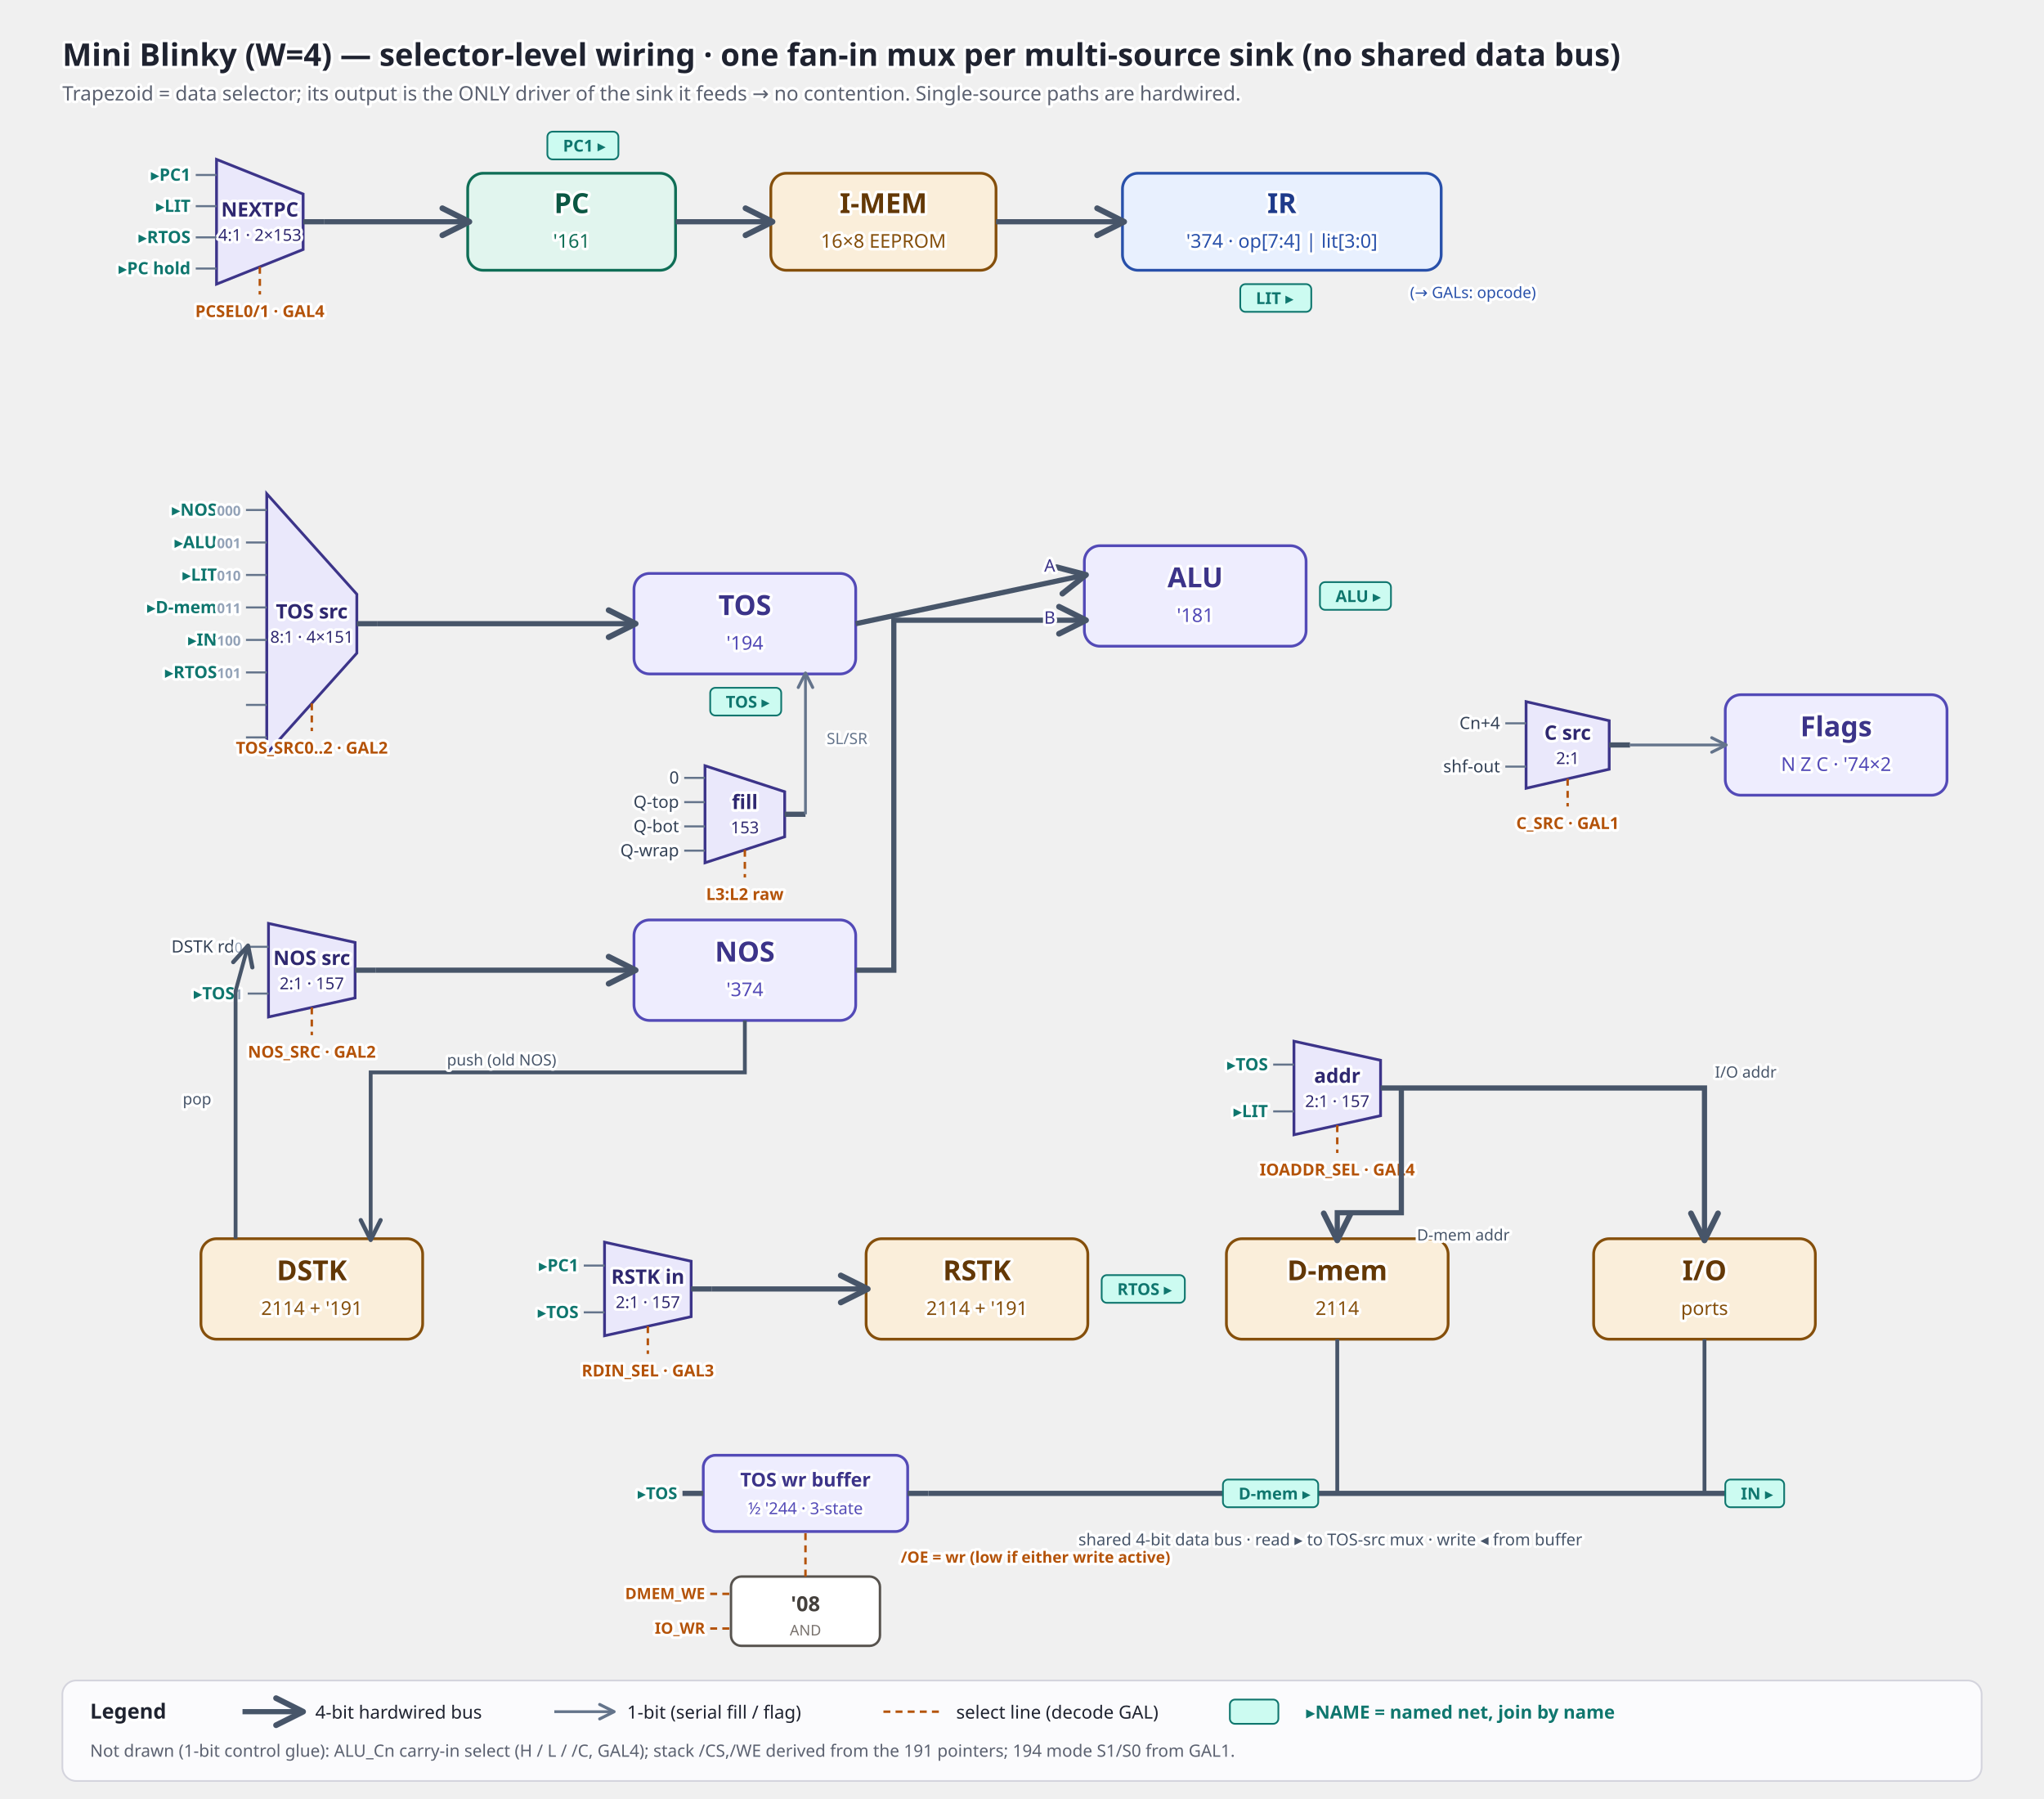
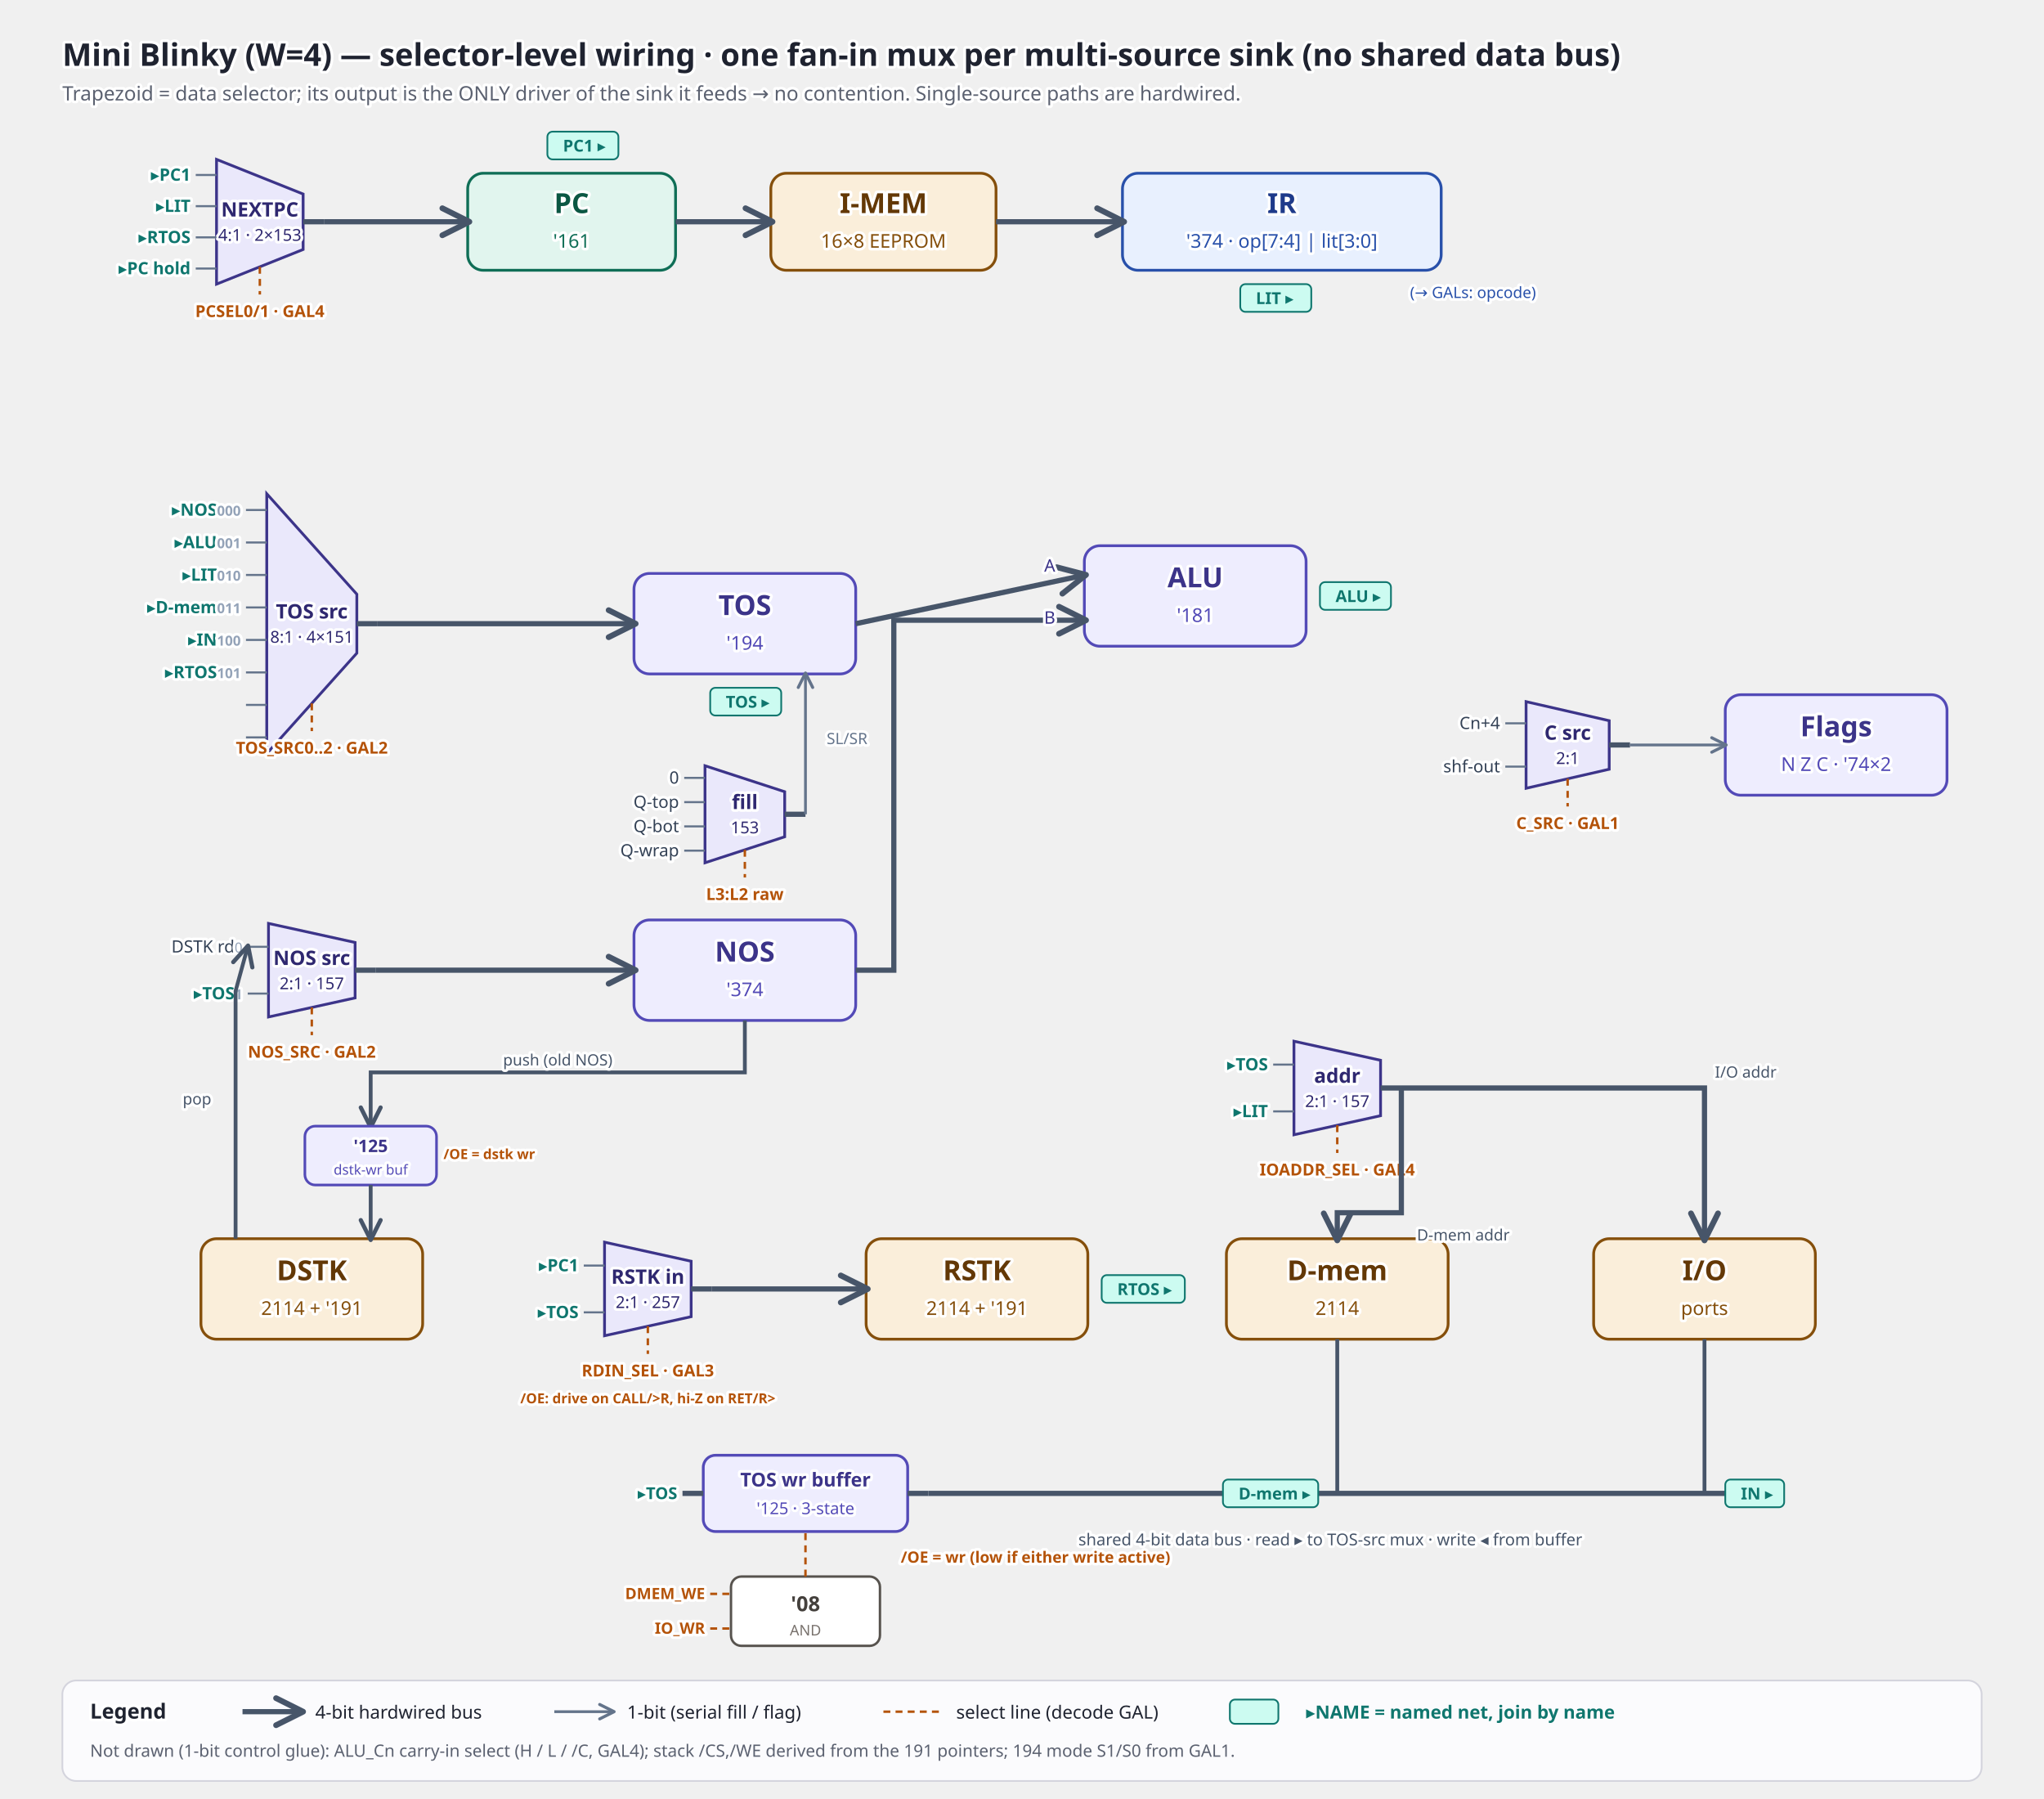
<svg xmlns="http://www.w3.org/2000/svg" viewBox="0 0 1180 1038" font-family="'Segoe UI',system-ui,sans-serif">
  <defs>
    <marker id="ah" viewBox="0 0 10 10" refX="8.5" refY="5" markerWidth="6.5" markerHeight="6.5" orient="auto-start-reverse">
      <path d="M1 1 L9 5 L1 9" fill="none" stroke="context-stroke" stroke-width="1.7" stroke-linecap="round" stroke-linejoin="round" />
    </marker>
  </defs>
  <text x="36" y="38" text-anchor="start" font-family="'Segoe UI',system-ui,sans-serif" font-size="18" font-weight="700" fill="#1f2330" paint-order="stroke" stroke="#ffffff" stroke-width="3.2" stroke-linejoin="round">Mini Blinky (W=4) — selector-level wiring · one fan-in mux per multi-source sink (no shared data bus)</text>
  <text x="36" y="58" text-anchor="start" font-family="'Segoe UI',system-ui,sans-serif" font-size="11.5" font-weight="400" fill="#5b6170" paint-order="stroke" stroke="#ffffff" stroke-width="3.2" stroke-linejoin="round">Trapezoid = data selector; its output is the ONLY driver of the sink it feeds → no contention. Single-source paths are hardwired.</text>
  <polygon points="125,92 175,112 175,144 125,164" fill="#eae8fb" stroke="#3c3489" stroke-width="1.6" />
  <text x="150" y="125" text-anchor="middle" font-family="'Segoe UI',system-ui,sans-serif" font-size="11.5" font-weight="700" fill="#2f2870" paint-order="stroke" stroke="#ffffff" stroke-width="3.2" stroke-linejoin="round">NEXTPC</text>
  <text x="150" y="139" text-anchor="middle" font-family="'Segoe UI',system-ui,sans-serif" font-size="9.5" font-weight="400" fill="#2f2870" paint-order="stroke" stroke="#ffffff" stroke-width="3.2" stroke-linejoin="round">4:1 · 2×153</text>
  <line x1="113" y1="101" x2="125" y2="101" stroke="#64748b" stroke-width="1.2" />
  <text x="110" y="104.3" text-anchor="end" font-family="'Segoe UI',system-ui,sans-serif" font-size="9.8" font-weight="600" fill="#0f766e" paint-order="stroke" stroke="#ffffff" stroke-width="3.2" stroke-linejoin="round">▸PC1</text>
  <line x1="113" y1="119" x2="125" y2="119" stroke="#64748b" stroke-width="1.2" />
  <text x="110" y="122.3" text-anchor="end" font-family="'Segoe UI',system-ui,sans-serif" font-size="9.8" font-weight="600" fill="#0f766e" paint-order="stroke" stroke="#ffffff" stroke-width="3.2" stroke-linejoin="round">▸LIT</text>
  <line x1="113" y1="137" x2="125" y2="137" stroke="#64748b" stroke-width="1.2" />
  <text x="110" y="140.3" text-anchor="end" font-family="'Segoe UI',system-ui,sans-serif" font-size="9.8" font-weight="600" fill="#0f766e" paint-order="stroke" stroke="#ffffff" stroke-width="3.2" stroke-linejoin="round">▸RTOS</text>
  <line x1="113" y1="155" x2="125" y2="155" stroke="#64748b" stroke-width="1.2" />
  <text x="110" y="158.3" text-anchor="end" font-family="'Segoe UI',system-ui,sans-serif" font-size="9.8" font-weight="600" fill="#0f766e" paint-order="stroke" stroke="#ffffff" stroke-width="3.2" stroke-linejoin="round">▸PC hold</text>
  <line x1="175" y1="128" x2="187" y2="128" stroke="#475569" stroke-width="3" />
  <line x1="150" y1="154" x2="150" y2="170" stroke="#b45309" stroke-width="1.4" stroke-dasharray="4 3" />
  <text x="150" y="183" text-anchor="middle" font-family="'Segoe UI',system-ui,sans-serif" font-size="9.5" font-weight="600" fill="#b45309" paint-order="stroke" stroke="#ffffff" stroke-width="3.2" stroke-linejoin="round">PCSEL0/1 · GAL4</text>
  <rect x="270" y="100" width="120" height="56" rx="9" fill="#e1f5ee" stroke="#0f6e56" stroke-width="1.6" />
  <text x="330" y="123" text-anchor="middle" font-family="'Segoe UI',system-ui,sans-serif" font-size="16" font-weight="600" fill="#0b5743" paint-order="stroke" stroke="#ffffff" stroke-width="3.2" stroke-linejoin="round">PC</text>
  <text x="330" y="143" text-anchor="middle" font-family="'Segoe UI',system-ui,sans-serif" font-size="11" font-weight="400" fill="#0f6e56" paint-order="stroke" stroke="#ffffff" stroke-width="3.2" stroke-linejoin="round">'161</text>
  <rect x="445" y="100" width="130" height="56" rx="9" fill="#faeeda" stroke="#854f0b" stroke-width="1.6" />
  <text x="510" y="123" text-anchor="middle" font-family="'Segoe UI',system-ui,sans-serif" font-size="16" font-weight="600" fill="#633806" paint-order="stroke" stroke="#ffffff" stroke-width="3.2" stroke-linejoin="round">I-MEM</text>
  <text x="510" y="143" text-anchor="middle" font-family="'Segoe UI',system-ui,sans-serif" font-size="11" font-weight="400" fill="#854f0b" paint-order="stroke" stroke="#ffffff" stroke-width="3.2" stroke-linejoin="round">16×8 EEPROM</text>
  <rect x="648" y="100" width="184" height="56" rx="9" fill="#e8f0fe" stroke="#2850aa" stroke-width="1.6" />
  <text x="740" y="123" text-anchor="middle" font-family="'Segoe UI',system-ui,sans-serif" font-size="16" font-weight="600" fill="#1e3a8a" paint-order="stroke" stroke="#ffffff" stroke-width="3.2" stroke-linejoin="round">IR</text>
  <text x="740" y="143" text-anchor="middle" font-family="'Segoe UI',system-ui,sans-serif" font-size="11" font-weight="400" fill="#2850aa" paint-order="stroke" stroke="#ffffff" stroke-width="3.2" stroke-linejoin="round">'374 · op[7:4] | lit[3:0]</text>
  <polygon points="154,285 206,343 206,377 154,435" fill="#eae8fb" stroke="#3c3489" stroke-width="1.6" />
  <text x="180" y="357" text-anchor="middle" font-family="'Segoe UI',system-ui,sans-serif" font-size="11.5" font-weight="700" fill="#2f2870" paint-order="stroke" stroke="#ffffff" stroke-width="3.2" stroke-linejoin="round">TOS src</text>
  <text x="180" y="371" text-anchor="middle" font-family="'Segoe UI',system-ui,sans-serif" font-size="9.5" font-weight="400" fill="#2f2870" paint-order="stroke" stroke="#ffffff" stroke-width="3.2" stroke-linejoin="round">8:1 · 4×151</text>
  <line x1="142" y1="294.375" x2="154" y2="294.375" stroke="#64748b" stroke-width="1.2" />
  <text x="139" y="297.675" text-anchor="end" font-family="'Segoe UI',system-ui,sans-serif" font-size="9.8" font-weight="600" fill="#0f766e" paint-order="stroke" stroke="#ffffff" stroke-width="3.2" stroke-linejoin="round">▸NOS<tspan fill="#94a3b8" font-size="8">  000</tspan>
  </text>
  <line x1="142" y1="313.125" x2="154" y2="313.125" stroke="#64748b" stroke-width="1.2" />
  <text x="139" y="316.425" text-anchor="end" font-family="'Segoe UI',system-ui,sans-serif" font-size="9.8" font-weight="600" fill="#0f766e" paint-order="stroke" stroke="#ffffff" stroke-width="3.2" stroke-linejoin="round">▸ALU<tspan fill="#94a3b8" font-size="8">  001</tspan>
  </text>
  <line x1="142" y1="331.875" x2="154" y2="331.875" stroke="#64748b" stroke-width="1.2" />
  <text x="139" y="335.175" text-anchor="end" font-family="'Segoe UI',system-ui,sans-serif" font-size="9.8" font-weight="600" fill="#0f766e" paint-order="stroke" stroke="#ffffff" stroke-width="3.2" stroke-linejoin="round">▸LIT<tspan fill="#94a3b8" font-size="8">  010</tspan>
  </text>
  <line x1="142" y1="350.625" x2="154" y2="350.625" stroke="#64748b" stroke-width="1.2" />
  <text x="139" y="353.925" text-anchor="end" font-family="'Segoe UI',system-ui,sans-serif" font-size="9.8" font-weight="600" fill="#0f766e" paint-order="stroke" stroke="#ffffff" stroke-width="3.2" stroke-linejoin="round">▸D-mem<tspan fill="#94a3b8" font-size="8">  011</tspan>
  </text>
  <line x1="142" y1="369.375" x2="154" y2="369.375" stroke="#64748b" stroke-width="1.2" />
  <text x="139" y="372.675" text-anchor="end" font-family="'Segoe UI',system-ui,sans-serif" font-size="9.8" font-weight="600" fill="#0f766e" paint-order="stroke" stroke="#ffffff" stroke-width="3.2" stroke-linejoin="round">▸IN<tspan fill="#94a3b8" font-size="8">  100</tspan>
  </text>
  <line x1="142" y1="388.125" x2="154" y2="388.125" stroke="#64748b" stroke-width="1.2" />
  <text x="139" y="391.425" text-anchor="end" font-family="'Segoe UI',system-ui,sans-serif" font-size="9.8" font-weight="600" fill="#0f766e" paint-order="stroke" stroke="#ffffff" stroke-width="3.2" stroke-linejoin="round">▸RTOS<tspan fill="#94a3b8" font-size="8">  101</tspan>
  </text>
  <line x1="142" y1="406.875" x2="154" y2="406.875" stroke="#64748b" stroke-width="1.2" />
  <line x1="142" y1="425.625" x2="154" y2="425.625" stroke="#64748b" stroke-width="1.2" />
  <line x1="206" y1="360" x2="218" y2="360" stroke="#475569" stroke-width="3" />
  <line x1="180" y1="406" x2="180" y2="422" stroke="#b45309" stroke-width="1.4" stroke-dasharray="4 3" />
  <text x="180" y="435" text-anchor="middle" font-family="'Segoe UI',system-ui,sans-serif" font-size="9.5" font-weight="600" fill="#b45309" paint-order="stroke" stroke="#ffffff" stroke-width="3.2" stroke-linejoin="round">TOS_SRC0..2 · GAL2</text>
  <rect x="366" y="331" width="128" height="58" rx="9" fill="#eeedfe" stroke="#534ab7" stroke-width="1.6" />
  <text x="430" y="355" text-anchor="middle" font-family="'Segoe UI',system-ui,sans-serif" font-size="16" font-weight="600" fill="#3c3489" paint-order="stroke" stroke="#ffffff" stroke-width="3.2" stroke-linejoin="round">TOS</text>
  <text x="430" y="375" text-anchor="middle" font-family="'Segoe UI',system-ui,sans-serif" font-size="11" font-weight="400" fill="#534ab7" paint-order="stroke" stroke="#ffffff" stroke-width="3.2" stroke-linejoin="round">'194</text>
  <rect x="626" y="315" width="128" height="58" rx="9" fill="#eeedfe" stroke="#534ab7" stroke-width="1.6" />
  <text x="690" y="339" text-anchor="middle" font-family="'Segoe UI',system-ui,sans-serif" font-size="16" font-weight="600" fill="#3c3489" paint-order="stroke" stroke="#ffffff" stroke-width="3.2" stroke-linejoin="round">ALU</text>
  <text x="690" y="359" text-anchor="middle" font-family="'Segoe UI',system-ui,sans-serif" font-size="11" font-weight="400" fill="#534ab7" paint-order="stroke" stroke="#ffffff" stroke-width="3.2" stroke-linejoin="round">'181</text>
  <polygon points="155,533 205,544 205,576 155,587" fill="#eae8fb" stroke="#3c3489" stroke-width="1.6" />
  <text x="180" y="557" text-anchor="middle" font-family="'Segoe UI',system-ui,sans-serif" font-size="11.5" font-weight="700" fill="#2f2870" paint-order="stroke" stroke="#ffffff" stroke-width="3.2" stroke-linejoin="round">NOS src</text>
  <text x="180" y="571" text-anchor="middle" font-family="'Segoe UI',system-ui,sans-serif" font-size="9.5" font-weight="400" fill="#2f2870" paint-order="stroke" stroke="#ffffff" stroke-width="3.2" stroke-linejoin="round">2:1 · 157</text>
  <line x1="143" y1="546.5" x2="155" y2="546.5" stroke="#64748b" stroke-width="1.2" />
  <text x="140" y="549.8" text-anchor="end" font-family="'Segoe UI',system-ui,sans-serif" font-size="9.8" font-weight="400" fill="#334155" paint-order="stroke" stroke="#ffffff" stroke-width="3.2" stroke-linejoin="round">DSTK rd<tspan fill="#94a3b8" font-size="8">  0</tspan>
  </text>
  <line x1="143" y1="573.5" x2="155" y2="573.5" stroke="#64748b" stroke-width="1.2" />
  <text x="140" y="576.8" text-anchor="end" font-family="'Segoe UI',system-ui,sans-serif" font-size="9.8" font-weight="600" fill="#0f766e" paint-order="stroke" stroke="#ffffff" stroke-width="3.2" stroke-linejoin="round">▸TOS<tspan fill="#94a3b8" font-size="8">  1</tspan>
  </text>
  <line x1="205" y1="560" x2="217" y2="560" stroke="#475569" stroke-width="3" />
  <line x1="180" y1="581.5" x2="180" y2="597.5" stroke="#b45309" stroke-width="1.4" stroke-dasharray="4 3" />
  <text x="180" y="610.5" text-anchor="middle" font-family="'Segoe UI',system-ui,sans-serif" font-size="9.5" font-weight="600" fill="#b45309" paint-order="stroke" stroke="#ffffff" stroke-width="3.2" stroke-linejoin="round">NOS_SRC · GAL2</text>
  <rect x="366" y="531" width="128" height="58" rx="9" fill="#eeedfe" stroke="#534ab7" stroke-width="1.6" />
  <text x="430" y="555" text-anchor="middle" font-family="'Segoe UI',system-ui,sans-serif" font-size="16" font-weight="600" fill="#3c3489" paint-order="stroke" stroke="#ffffff" stroke-width="3.2" stroke-linejoin="round">NOS</text>
  <text x="430" y="575" text-anchor="middle" font-family="'Segoe UI',system-ui,sans-serif" font-size="11" font-weight="400" fill="#534ab7" paint-order="stroke" stroke="#ffffff" stroke-width="3.2" stroke-linejoin="round">'374</text>
  <polygon points="407,442 453,457 453,483 407,498" fill="#eae8fb" stroke="#3c3489" stroke-width="1.6" />
  <text x="430" y="467" text-anchor="middle" font-family="'Segoe UI',system-ui,sans-serif" font-size="11.5" font-weight="700" fill="#2f2870" paint-order="stroke" stroke="#ffffff" stroke-width="3.2" stroke-linejoin="round">fill</text>
  <text x="430" y="481" text-anchor="middle" font-family="'Segoe UI',system-ui,sans-serif" font-size="9.5" font-weight="400" fill="#2f2870" paint-order="stroke" stroke="#ffffff" stroke-width="3.2" stroke-linejoin="round">153</text>
  <line x1="395" y1="449" x2="407" y2="449" stroke="#64748b" stroke-width="1.2" />
  <text x="392" y="452.3" text-anchor="end" font-family="'Segoe UI',system-ui,sans-serif" font-size="9.8" font-weight="400" fill="#334155" paint-order="stroke" stroke="#ffffff" stroke-width="3.2" stroke-linejoin="round">0</text>
  <line x1="395" y1="463" x2="407" y2="463" stroke="#64748b" stroke-width="1.2" />
  <text x="392" y="466.3" text-anchor="end" font-family="'Segoe UI',system-ui,sans-serif" font-size="9.8" font-weight="400" fill="#334155" paint-order="stroke" stroke="#ffffff" stroke-width="3.2" stroke-linejoin="round">Q-top</text>
  <line x1="395" y1="477" x2="407" y2="477" stroke="#64748b" stroke-width="1.2" />
  <text x="392" y="480.3" text-anchor="end" font-family="'Segoe UI',system-ui,sans-serif" font-size="9.8" font-weight="400" fill="#334155" paint-order="stroke" stroke="#ffffff" stroke-width="3.2" stroke-linejoin="round">Q-bot</text>
  <line x1="395" y1="491" x2="407" y2="491" stroke="#64748b" stroke-width="1.2" />
  <text x="392" y="494.3" text-anchor="end" font-family="'Segoe UI',system-ui,sans-serif" font-size="9.8" font-weight="400" fill="#334155" paint-order="stroke" stroke="#ffffff" stroke-width="3.2" stroke-linejoin="round">Q-wrap</text>
  <line x1="453" y1="470" x2="465" y2="470" stroke="#475569" stroke-width="3" />
  <line x1="430" y1="490.5" x2="430" y2="506.5" stroke="#b45309" stroke-width="1.4" stroke-dasharray="4 3" />
  <text x="430" y="519.5" text-anchor="middle" font-family="'Segoe UI',system-ui,sans-serif" font-size="9.5" font-weight="600" fill="#b45309" paint-order="stroke" stroke="#ffffff" stroke-width="3.2" stroke-linejoin="round">L3:L2 raw</text>
  <polygon points="881,405 929,416 929,444 881,455" fill="#eae8fb" stroke="#3c3489" stroke-width="1.6" />
  <text x="905" y="427" text-anchor="middle" font-family="'Segoe UI',system-ui,sans-serif" font-size="11.5" font-weight="700" fill="#2f2870" paint-order="stroke" stroke="#ffffff" stroke-width="3.2" stroke-linejoin="round">C src</text>
  <text x="905" y="441" text-anchor="middle" font-family="'Segoe UI',system-ui,sans-serif" font-size="9.5" font-weight="400" fill="#2f2870" paint-order="stroke" stroke="#ffffff" stroke-width="3.2" stroke-linejoin="round">2:1</text>
  <line x1="869" y1="417.5" x2="881" y2="417.5" stroke="#64748b" stroke-width="1.2" />
  <text x="866" y="420.8" text-anchor="end" font-family="'Segoe UI',system-ui,sans-serif" font-size="9.8" font-weight="400" fill="#334155" paint-order="stroke" stroke="#ffffff" stroke-width="3.2" stroke-linejoin="round">Cn+4</text>
  <line x1="869" y1="442.5" x2="881" y2="442.5" stroke="#64748b" stroke-width="1.2" />
  <text x="866" y="445.8" text-anchor="end" font-family="'Segoe UI',system-ui,sans-serif" font-size="9.8" font-weight="400" fill="#334155" paint-order="stroke" stroke="#ffffff" stroke-width="3.2" stroke-linejoin="round">shf-out</text>
  <line x1="929" y1="430" x2="941" y2="430" stroke="#475569" stroke-width="3" />
  <line x1="905" y1="449.5" x2="905" y2="465.5" stroke="#b45309" stroke-width="1.4" stroke-dasharray="4 3" />
  <text x="905" y="478.5" text-anchor="middle" font-family="'Segoe UI',system-ui,sans-serif" font-size="9.5" font-weight="600" fill="#b45309" paint-order="stroke" stroke="#ffffff" stroke-width="3.2" stroke-linejoin="round">C_SRC · GAL1</text>
  <rect x="996" y="401" width="128" height="58" rx="9" fill="#eeedfe" stroke="#534ab7" stroke-width="1.6" />
  <text x="1060" y="425" text-anchor="middle" font-family="'Segoe UI',system-ui,sans-serif" font-size="16" font-weight="600" fill="#3c3489" paint-order="stroke" stroke="#ffffff" stroke-width="3.2" stroke-linejoin="round">Flags</text>
  <text x="1060" y="445" text-anchor="middle" font-family="'Segoe UI',system-ui,sans-serif" font-size="11" font-weight="400" fill="#534ab7" paint-order="stroke" stroke="#ffffff" stroke-width="3.2" stroke-linejoin="round">N Z C · '74×2</text>
  <rect x="116" y="715" width="128" height="58" rx="9" fill="#faeeda" stroke="#854f0b" stroke-width="1.6" />
  <text x="180" y="739" text-anchor="middle" font-family="'Segoe UI',system-ui,sans-serif" font-size="16" font-weight="600" fill="#633806" paint-order="stroke" stroke="#ffffff" stroke-width="3.2" stroke-linejoin="round">DSTK</text>
  <text x="180" y="759" text-anchor="middle" font-family="'Segoe UI',system-ui,sans-serif" font-size="11" font-weight="400" fill="#854f0b" paint-order="stroke" stroke="#ffffff" stroke-width="3.2" stroke-linejoin="round">2114 + '191</text>
  <polygon points="349,717 399,728 399,760 349,771" fill="#eae8fb" stroke="#3c3489" stroke-width="1.6" />
  <text x="374" y="741" text-anchor="middle" font-family="'Segoe UI',system-ui,sans-serif" font-size="11.5" font-weight="700" fill="#2f2870" paint-order="stroke" stroke="#ffffff" stroke-width="3.2" stroke-linejoin="round">RSTK in</text>
-   <text x="374" y="755" text-anchor="middle" font-family="'Segoe UI',system-ui,sans-serif" font-size="9.5" font-weight="400" fill="#2f2870" paint-order="stroke" stroke="#ffffff" stroke-width="3.2" stroke-linejoin="round">2:1 · 157</text>
+   <text x="374" y="755" text-anchor="middle" font-family="'Segoe UI',system-ui,sans-serif" font-size="9.5" font-weight="400" fill="#2f2870" paint-order="stroke" stroke="#ffffff" stroke-width="3.2" stroke-linejoin="round">2:1 · 257</text>
  <line x1="337" y1="730.5" x2="349" y2="730.5" stroke="#64748b" stroke-width="1.2" />
  <text x="334" y="733.8" text-anchor="end" font-family="'Segoe UI',system-ui,sans-serif" font-size="9.8" font-weight="600" fill="#0f766e" paint-order="stroke" stroke="#ffffff" stroke-width="3.2" stroke-linejoin="round">▸PC1</text>
  <line x1="337" y1="757.5" x2="349" y2="757.5" stroke="#64748b" stroke-width="1.2" />
  <text x="334" y="760.8" text-anchor="end" font-family="'Segoe UI',system-ui,sans-serif" font-size="9.8" font-weight="600" fill="#0f766e" paint-order="stroke" stroke="#ffffff" stroke-width="3.2" stroke-linejoin="round">▸TOS</text>
  <line x1="399" y1="744" x2="411" y2="744" stroke="#475569" stroke-width="3" />
  <line x1="374" y1="765.5" x2="374" y2="781.5" stroke="#b45309" stroke-width="1.4" stroke-dasharray="4 3" />
  <text x="374" y="794.5" text-anchor="middle" font-family="'Segoe UI',system-ui,sans-serif" font-size="9.5" font-weight="600" fill="#b45309" paint-order="stroke" stroke="#ffffff" stroke-width="3.2" stroke-linejoin="round">RDIN_SEL · GAL3</text>
  <rect x="500" y="715" width="128" height="58" rx="9" fill="#faeeda" stroke="#854f0b" stroke-width="1.6" />
  <text x="564" y="739" text-anchor="middle" font-family="'Segoe UI',system-ui,sans-serif" font-size="16" font-weight="600" fill="#633806" paint-order="stroke" stroke="#ffffff" stroke-width="3.2" stroke-linejoin="round">RSTK</text>
  <text x="564" y="759" text-anchor="middle" font-family="'Segoe UI',system-ui,sans-serif" font-size="11" font-weight="400" fill="#854f0b" paint-order="stroke" stroke="#ffffff" stroke-width="3.2" stroke-linejoin="round">2114 + '191</text>
  <polygon points="747,601 797,612 797,644 747,655" fill="#eae8fb" stroke="#3c3489" stroke-width="1.6" />
  <text x="772" y="625" text-anchor="middle" font-family="'Segoe UI',system-ui,sans-serif" font-size="11.5" font-weight="700" fill="#2f2870" paint-order="stroke" stroke="#ffffff" stroke-width="3.2" stroke-linejoin="round">addr</text>
  <text x="772" y="639" text-anchor="middle" font-family="'Segoe UI',system-ui,sans-serif" font-size="9.5" font-weight="400" fill="#2f2870" paint-order="stroke" stroke="#ffffff" stroke-width="3.2" stroke-linejoin="round">2:1 · 157</text>
  <line x1="735" y1="614.5" x2="747" y2="614.5" stroke="#64748b" stroke-width="1.2" />
  <text x="732" y="617.8" text-anchor="end" font-family="'Segoe UI',system-ui,sans-serif" font-size="9.8" font-weight="600" fill="#0f766e" paint-order="stroke" stroke="#ffffff" stroke-width="3.2" stroke-linejoin="round">▸TOS</text>
  <line x1="735" y1="641.5" x2="747" y2="641.5" stroke="#64748b" stroke-width="1.2" />
  <text x="732" y="644.8" text-anchor="end" font-family="'Segoe UI',system-ui,sans-serif" font-size="9.8" font-weight="600" fill="#0f766e" paint-order="stroke" stroke="#ffffff" stroke-width="3.2" stroke-linejoin="round">▸LIT</text>
  <line x1="797" y1="628" x2="809" y2="628" stroke="#475569" stroke-width="3" />
  <line x1="772" y1="649.5" x2="772" y2="665.5" stroke="#b45309" stroke-width="1.4" stroke-dasharray="4 3" />
  <text x="772" y="678.5" text-anchor="middle" font-family="'Segoe UI',system-ui,sans-serif" font-size="9.5" font-weight="600" fill="#b45309" paint-order="stroke" stroke="#ffffff" stroke-width="3.2" stroke-linejoin="round">IOADDR_SEL · GAL4</text>
  <rect x="708" y="715" width="128" height="58" rx="9" fill="#faeeda" stroke="#854f0b" stroke-width="1.6" />
  <text x="772" y="739" text-anchor="middle" font-family="'Segoe UI',system-ui,sans-serif" font-size="16" font-weight="600" fill="#633806" paint-order="stroke" stroke="#ffffff" stroke-width="3.2" stroke-linejoin="round">D-mem</text>
  <text x="772" y="759" text-anchor="middle" font-family="'Segoe UI',system-ui,sans-serif" font-size="11" font-weight="400" fill="#854f0b" paint-order="stroke" stroke="#ffffff" stroke-width="3.2" stroke-linejoin="round">2114</text>
  <rect x="920" y="715" width="128" height="58" rx="9" fill="#faeeda" stroke="#854f0b" stroke-width="1.6" />
  <text x="984" y="739" text-anchor="middle" font-family="'Segoe UI',system-ui,sans-serif" font-size="16" font-weight="600" fill="#633806" paint-order="stroke" stroke="#ffffff" stroke-width="3.2" stroke-linejoin="round">I/O</text>
  <text x="984" y="759" text-anchor="middle" font-family="'Segoe UI',system-ui,sans-serif" font-size="11" font-weight="400" fill="#854f0b" paint-order="stroke" stroke="#ffffff" stroke-width="3.2" stroke-linejoin="round">ports</text>
  <path d="M187 128 L270 128" fill="none" stroke="#475569" stroke-width="3" marker-end="url(#ah)" />
  <path d="M390 128 L445 128" fill="none" stroke="#475569" stroke-width="3" marker-end="url(#ah)" />
  <path d="M575 128 L648 128" fill="none" stroke="#475569" stroke-width="3" marker-end="url(#ah)" />
  <path d="M218 360 L366 360" fill="none" stroke="#475569" stroke-width="3" marker-end="url(#ah)" />
  <path d="M494 360 L626 332" fill="none" stroke="#475569" stroke-width="3" marker-end="url(#ah)" />
  <text x="606" y="330" text-anchor="middle" font-family="'Segoe UI',system-ui,sans-serif" font-size="10" font-weight="400" fill="#3c3489" paint-order="stroke" stroke="#ffffff" stroke-width="3.2" stroke-linejoin="round">A</text>
  <path d="M217 560 L366 560" fill="none" stroke="#475569" stroke-width="3" marker-end="url(#ah)" />
  <path d="M494 560 L516 560 L516 358 L626 358" fill="none" stroke="#475569" stroke-width="3" marker-end="url(#ah)" />
  <text x="606" y="360" text-anchor="middle" font-family="'Segoe UI',system-ui,sans-serif" font-size="10" font-weight="400" fill="#3c3489" paint-order="stroke" stroke="#ffffff" stroke-width="3.2" stroke-linejoin="round">B</text>
  <path d="M465 470 L465 389" fill="none" stroke="#64748b" stroke-width="1.6" marker-end="url(#ah)" />
  <text x="489" y="429.5" text-anchor="middle" font-family="'Segoe UI',system-ui,sans-serif" font-size="9" font-weight="400" fill="#64748b" paint-order="stroke" stroke="#ffffff" stroke-width="3.2" stroke-linejoin="round">SL/SR</text>
  <path d="M941 430 L996 430" fill="none" stroke="#64748b" stroke-width="1.6" marker-end="url(#ah)" />
  <path d="M411 744 L500 744" fill="none" stroke="#475569" stroke-width="3" marker-end="url(#ah)" />
+   <text x="374" y="810" text-anchor="middle" font-family="'Segoe UI',system-ui,sans-serif" font-size="8" font-weight="600" fill="#b45309" paint-order="stroke" stroke="#ffffff" stroke-width="3.2" stroke-linejoin="round">/OE: drive on CALL/&gt;R, hi-Z on RET/R&gt;</text>
  <path d="M809 628 L809 700 L772 700 L772 715" fill="none" stroke="#475569" stroke-width="3" marker-end="url(#ah)" />
  <text x="818" y="716" text-anchor="start" font-family="'Segoe UI',system-ui,sans-serif" font-size="9" font-weight="400" fill="#475569" paint-order="stroke" stroke="#ffffff" stroke-width="3.2" stroke-linejoin="round">D-mem addr</text>
  <path d="M809 628 L984 628 L984 715" fill="none" stroke="#475569" stroke-width="3" marker-end="url(#ah)" />
  <text x="990" y="622" text-anchor="start" font-family="'Segoe UI',system-ui,sans-serif" font-size="9" font-weight="400" fill="#475569" paint-order="stroke" stroke="#ffffff" stroke-width="3.2" stroke-linejoin="round">I/O addr</text>
  <path d="M136 715 L136 572 L143 546.5" fill="none" stroke="#475569" stroke-width="2.2" marker-end="url(#ah)" />
  <text x="122" y="637.5" text-anchor="end" font-family="'Segoe UI',system-ui,sans-serif" font-size="9" font-weight="400" fill="#475569" paint-order="stroke" stroke="#ffffff" stroke-width="3.2" stroke-linejoin="round">pop</text>
-   <path d="M430 589 L430 619 L214 619 L214 715" fill="none" stroke="#475569" stroke-width="2.2" marker-end="url(#ah)" />
-   <text x="258" y="615" text-anchor="start" font-family="'Segoe UI',system-ui,sans-serif" font-size="9" font-weight="400" fill="#475569" paint-order="stroke" stroke="#ffffff" stroke-width="3.2" stroke-linejoin="round">push (old NOS)</text>
+   <path d="M430 589 L430 619 L214 619 L214 650" fill="none" stroke="#475569" stroke-width="2.2" marker-end="url(#ah)" />
+   <text x="322" y="615" text-anchor="middle" font-family="'Segoe UI',system-ui,sans-serif" font-size="9" font-weight="400" fill="#475569" paint-order="stroke" stroke="#ffffff" stroke-width="3.2" stroke-linejoin="round">push (old NOS)</text>
+   <rect x="176" y="650" width="76" height="34" rx="6" fill="#eeedfe" stroke="#534ab7" stroke-width="1.5" />
+   <text x="214" y="665" text-anchor="middle" font-family="'Segoe UI',system-ui,sans-serif" font-size="10" font-weight="700" fill="#3c3489" paint-order="stroke" stroke="#ffffff" stroke-width="3.2" stroke-linejoin="round">'125</text>
+   <text x="214" y="678" text-anchor="middle" font-family="'Segoe UI',system-ui,sans-serif" font-size="8" font-weight="400" fill="#534ab7" paint-order="stroke" stroke="#ffffff" stroke-width="3.2" stroke-linejoin="round">dstk-wr buf</text>
+   <path d="M214 684 L214 715" fill="none" stroke="#475569" stroke-width="2.2" marker-end="url(#ah)" />
+   <text x="256" y="669" text-anchor="start" font-family="'Segoe UI',system-ui,sans-serif" font-size="8" font-weight="600" fill="#b45309" paint-order="stroke" stroke="#ffffff" stroke-width="3.2" stroke-linejoin="round">/OE = dstk wr</text>
  <path d="M536 862 L1000 862" fill="none" stroke="#475569" stroke-width="3" />
  <text x="768" y="892" text-anchor="middle" font-family="'Segoe UI',system-ui,sans-serif" font-size="9.5" font-weight="400" fill="#475569" paint-order="stroke" stroke="#ffffff" stroke-width="3.2" stroke-linejoin="round">shared 4-bit data bus   ·   read ▸ to TOS-src mux   ·   write ◂ from buffer</text>
  <rect x="406" y="840" width="118" height="44" rx="7" fill="#eeedfe" stroke="#534ab7" stroke-width="1.6" />
  <text x="465" y="858" text-anchor="middle" font-family="'Segoe UI',system-ui,sans-serif" font-size="11" font-weight="600" fill="#3c3489" paint-order="stroke" stroke="#ffffff" stroke-width="3.2" stroke-linejoin="round">TOS wr buffer</text>
-   <text x="465" y="874" text-anchor="middle" font-family="'Segoe UI',system-ui,sans-serif" font-size="9.5" font-weight="400" fill="#534ab7" paint-order="stroke" stroke="#ffffff" stroke-width="3.2" stroke-linejoin="round">½ '244 · 3-state</text>
+   <text x="465" y="874" text-anchor="middle" font-family="'Segoe UI',system-ui,sans-serif" font-size="9.5" font-weight="400" fill="#534ab7" paint-order="stroke" stroke="#ffffff" stroke-width="3.2" stroke-linejoin="round">'125 · 3-state</text>
  <line x1="394" y1="862" x2="406" y2="862" stroke="#475569" stroke-width="3" />
  <text x="391" y="865.3" text-anchor="end" font-family="'Segoe UI',system-ui,sans-serif" font-size="9.5" font-weight="600" fill="#0f766e" paint-order="stroke" stroke="#ffffff" stroke-width="3.2" stroke-linejoin="round">▸TOS</text>
  <line x1="524" y1="862" x2="536" y2="862" stroke="#475569" stroke-width="3" />
  <path d="M772 773 L772 862" fill="none" stroke="#475569" stroke-width="2.2" />
  <path d="M984 773 L984 862" fill="none" stroke="#475569" stroke-width="2.2" />
  <rect x="706" y="854" width="55" height="16" rx="3" fill="#ccfbf1" stroke="#0f766e" stroke-width="1" />
  <text x="715" y="865.5" text-anchor="start" font-family="'Segoe UI',system-ui,sans-serif" font-size="9.5" font-weight="600" fill="#0f766e">D-mem ▸</text>
  <rect x="996" y="854" width="34" height="16" rx="3" fill="#ccfbf1" stroke="#0f766e" stroke-width="1" />
  <text x="1005" y="865.5" text-anchor="start" font-family="'Segoe UI',system-ui,sans-serif" font-size="9.5" font-weight="600" fill="#0f766e">IN ▸</text>
  <rect x="422" y="910" width="86" height="40" rx="6" fill="#ffffff" stroke="#57534e" stroke-width="1.4" />
  <text x="465" y="930" text-anchor="middle" font-family="'Segoe UI',system-ui,sans-serif" font-size="12" font-weight="700" fill="#44403c" paint-order="stroke" stroke="#ffffff" stroke-width="3.2" stroke-linejoin="round">'08</text>
  <text x="465" y="944" text-anchor="middle" font-family="'Segoe UI',system-ui,sans-serif" font-size="8.5" font-weight="400" fill="#78716c" paint-order="stroke" stroke="#ffffff" stroke-width="3.2" stroke-linejoin="round">AND</text>
  <line x1="410" y1="920" x2="422" y2="920" stroke="#b45309" stroke-width="1.4" stroke-dasharray="4 3" />
  <text x="407" y="923" text-anchor="end" font-family="'Segoe UI',system-ui,sans-serif" font-size="9" font-weight="600" fill="#b45309" paint-order="stroke" stroke="#ffffff" stroke-width="3.2" stroke-linejoin="round">DMEM_WE</text>
  <line x1="410" y1="940" x2="422" y2="940" stroke="#b45309" stroke-width="1.4" stroke-dasharray="4 3" />
  <text x="407" y="943" text-anchor="end" font-family="'Segoe UI',system-ui,sans-serif" font-size="9" font-weight="600" fill="#b45309" paint-order="stroke" stroke="#ffffff" stroke-width="3.2" stroke-linejoin="round">IO_WR</text>
  <line x1="465" y1="910" x2="465" y2="884" stroke="#b45309" stroke-width="1.4" stroke-dasharray="4 3" />
  <text x="520" y="902" text-anchor="start" font-family="'Segoe UI',system-ui,sans-serif" font-size="9" font-weight="600" fill="#b45309" paint-order="stroke" stroke="#ffffff" stroke-width="3.2" stroke-linejoin="round">/OE = wr (low if either write active)</text>
  <rect x="716" y="164" width="41" height="16" rx="3" fill="#ccfbf1" stroke="#0f766e" stroke-width="1" />
  <text x="725" y="175.5" text-anchor="start" font-family="'Segoe UI',system-ui,sans-serif" font-size="9.5" font-weight="600" fill="#0f766e">LIT ▸</text>
  <rect x="410" y="397" width="41" height="16" rx="3" fill="#ccfbf1" stroke="#0f766e" stroke-width="1" />
  <text x="419" y="408.5" text-anchor="start" font-family="'Segoe UI',system-ui,sans-serif" font-size="9.5" font-weight="600" fill="#0f766e">TOS ▸</text>
  <rect x="762" y="336" width="41" height="16" rx="3" fill="#ccfbf1" stroke="#0f766e" stroke-width="1" />
  <text x="771" y="347.5" text-anchor="start" font-family="'Segoe UI',system-ui,sans-serif" font-size="9.5" font-weight="600" fill="#0f766e">ALU ▸</text>
  <rect x="636" y="736" width="48" height="16" rx="3" fill="#ccfbf1" stroke="#0f766e" stroke-width="1" />
  <text x="645" y="747.5" text-anchor="start" font-family="'Segoe UI',system-ui,sans-serif" font-size="9.5" font-weight="600" fill="#0f766e">RTOS ▸</text>
  <rect x="316" y="76" width="41" height="16" rx="3" fill="#ccfbf1" stroke="#0f766e" stroke-width="1" />
  <text x="325" y="87.5" text-anchor="start" font-family="'Segoe UI',system-ui,sans-serif" font-size="9.5" font-weight="600" fill="#0f766e">PC1 ▸</text>
  <text x="814" y="172" text-anchor="start" font-family="'Segoe UI',system-ui,sans-serif" font-size="9" font-weight="400" fill="#2850aa" paint-order="stroke" stroke="#ffffff" stroke-width="3.2" stroke-linejoin="round">(→ GALs: opcode)</text>
  <rect x="36" y="970" width="1108" height="58" rx="8" fill="#fbfbfd" stroke="#d4d4dd" />
  <text x="52" y="992" text-anchor="start" font-family="'Segoe UI',system-ui,sans-serif" font-size="12" font-weight="700" fill="#1f2330" paint-order="stroke" stroke="#ffffff" stroke-width="3.2" stroke-linejoin="round">Legend</text>
  <line x1="140" y1="988" x2="174" y2="988" stroke="#475569" stroke-width="3" marker-end="url(#ah)" />
  <text x="182" y="992" text-anchor="start" font-family="'Segoe UI',system-ui,sans-serif" font-size="10.5" font-weight="400" fill="#1f2330">4-bit hardwired bus</text>
  <line x1="320" y1="988" x2="354" y2="988" stroke="#64748b" stroke-width="1.6" marker-end="url(#ah)" />
  <text x="362" y="992" text-anchor="start" font-family="'Segoe UI',system-ui,sans-serif" font-size="10.5" font-weight="400" fill="#1f2330">1-bit (serial fill / flag)</text>
  <line x1="510" y1="988" x2="544" y2="988" stroke="#b45309" stroke-width="1.4" stroke-dasharray="4 3" />
  <text x="552" y="992" text-anchor="start" font-family="'Segoe UI',system-ui,sans-serif" font-size="10.5" font-weight="400" fill="#1f2330">select line (decode GAL)</text>
  <rect x="710" y="981" width="28" height="14" rx="3" fill="#ccfbf1" stroke="#0f766e" />
  <text x="754" y="992" text-anchor="start" font-family="'Segoe UI',system-ui,sans-serif" font-size="10.5" font-weight="600" fill="#0f766e">▸NAME = named net, join by name</text>
  <text x="52" y="1014" text-anchor="start" font-family="'Segoe UI',system-ui,sans-serif" font-size="9.8" font-weight="400" fill="#5b6170">Not drawn (1-bit control glue): ALU_Cn carry-in select (H / L / /C, GAL4); stack /CS,/WE derived from the 191 pointers; 194 mode S1/S0 from GAL1.</text>
</svg>
